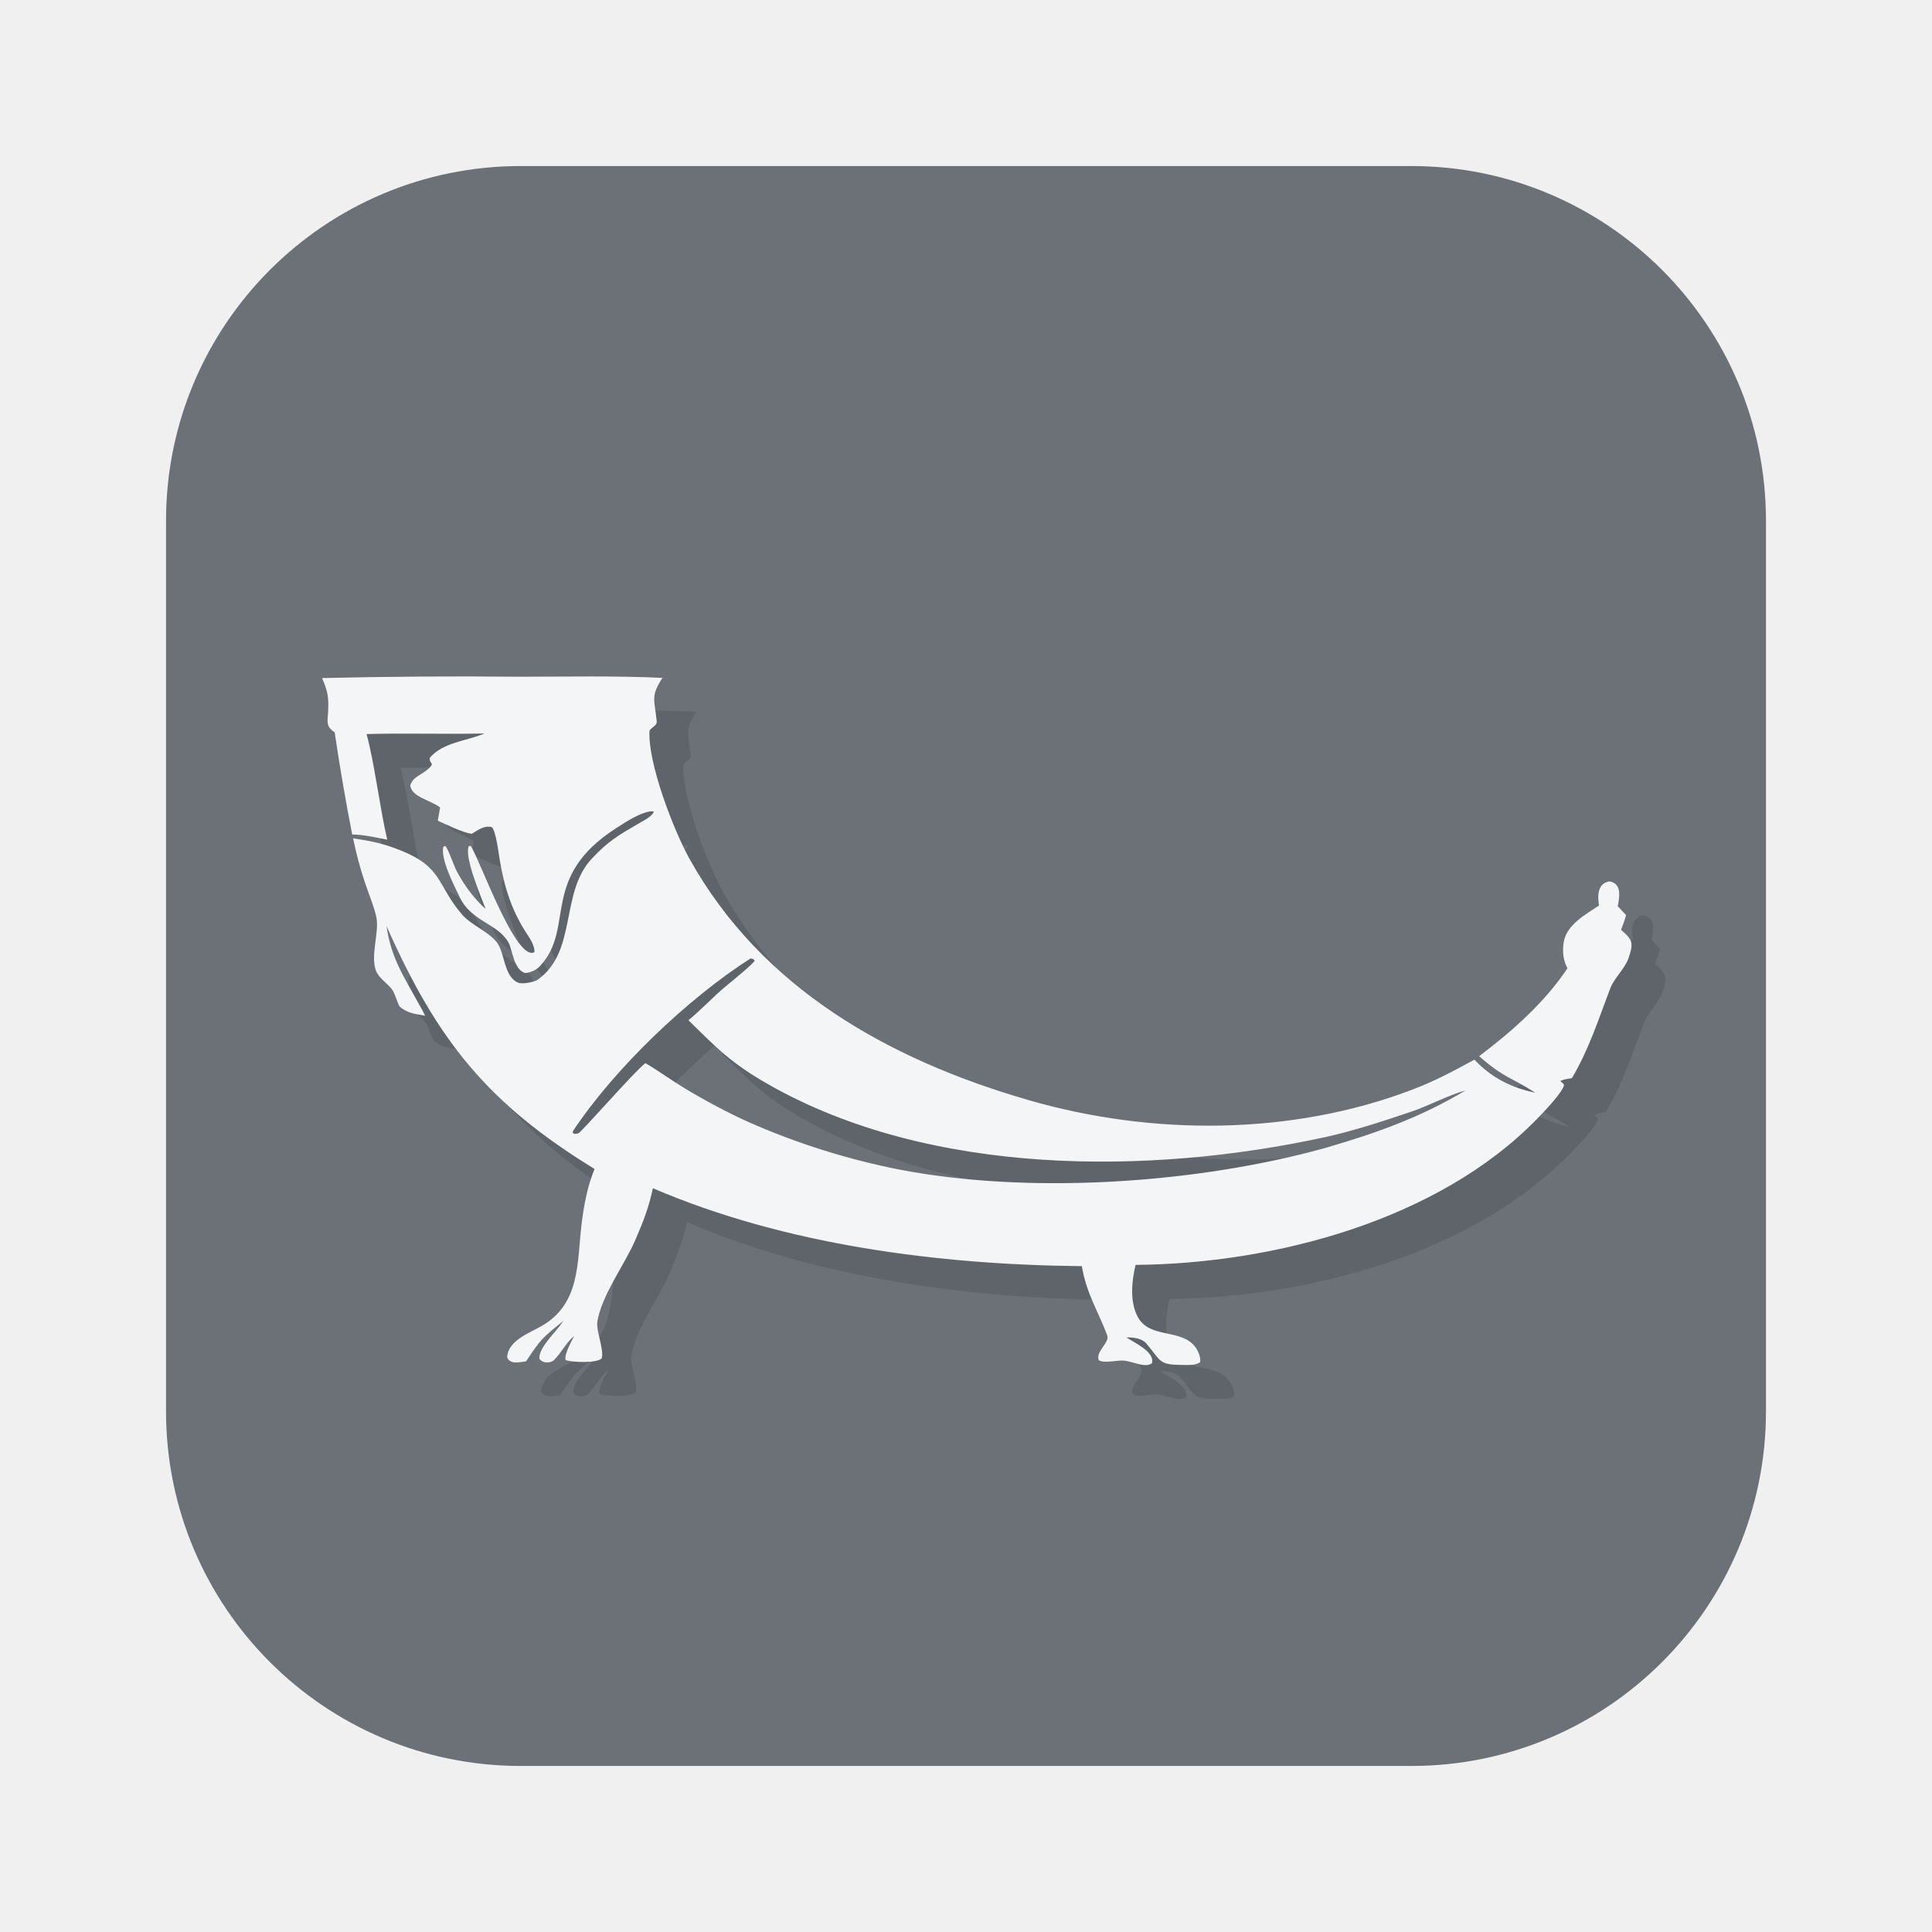
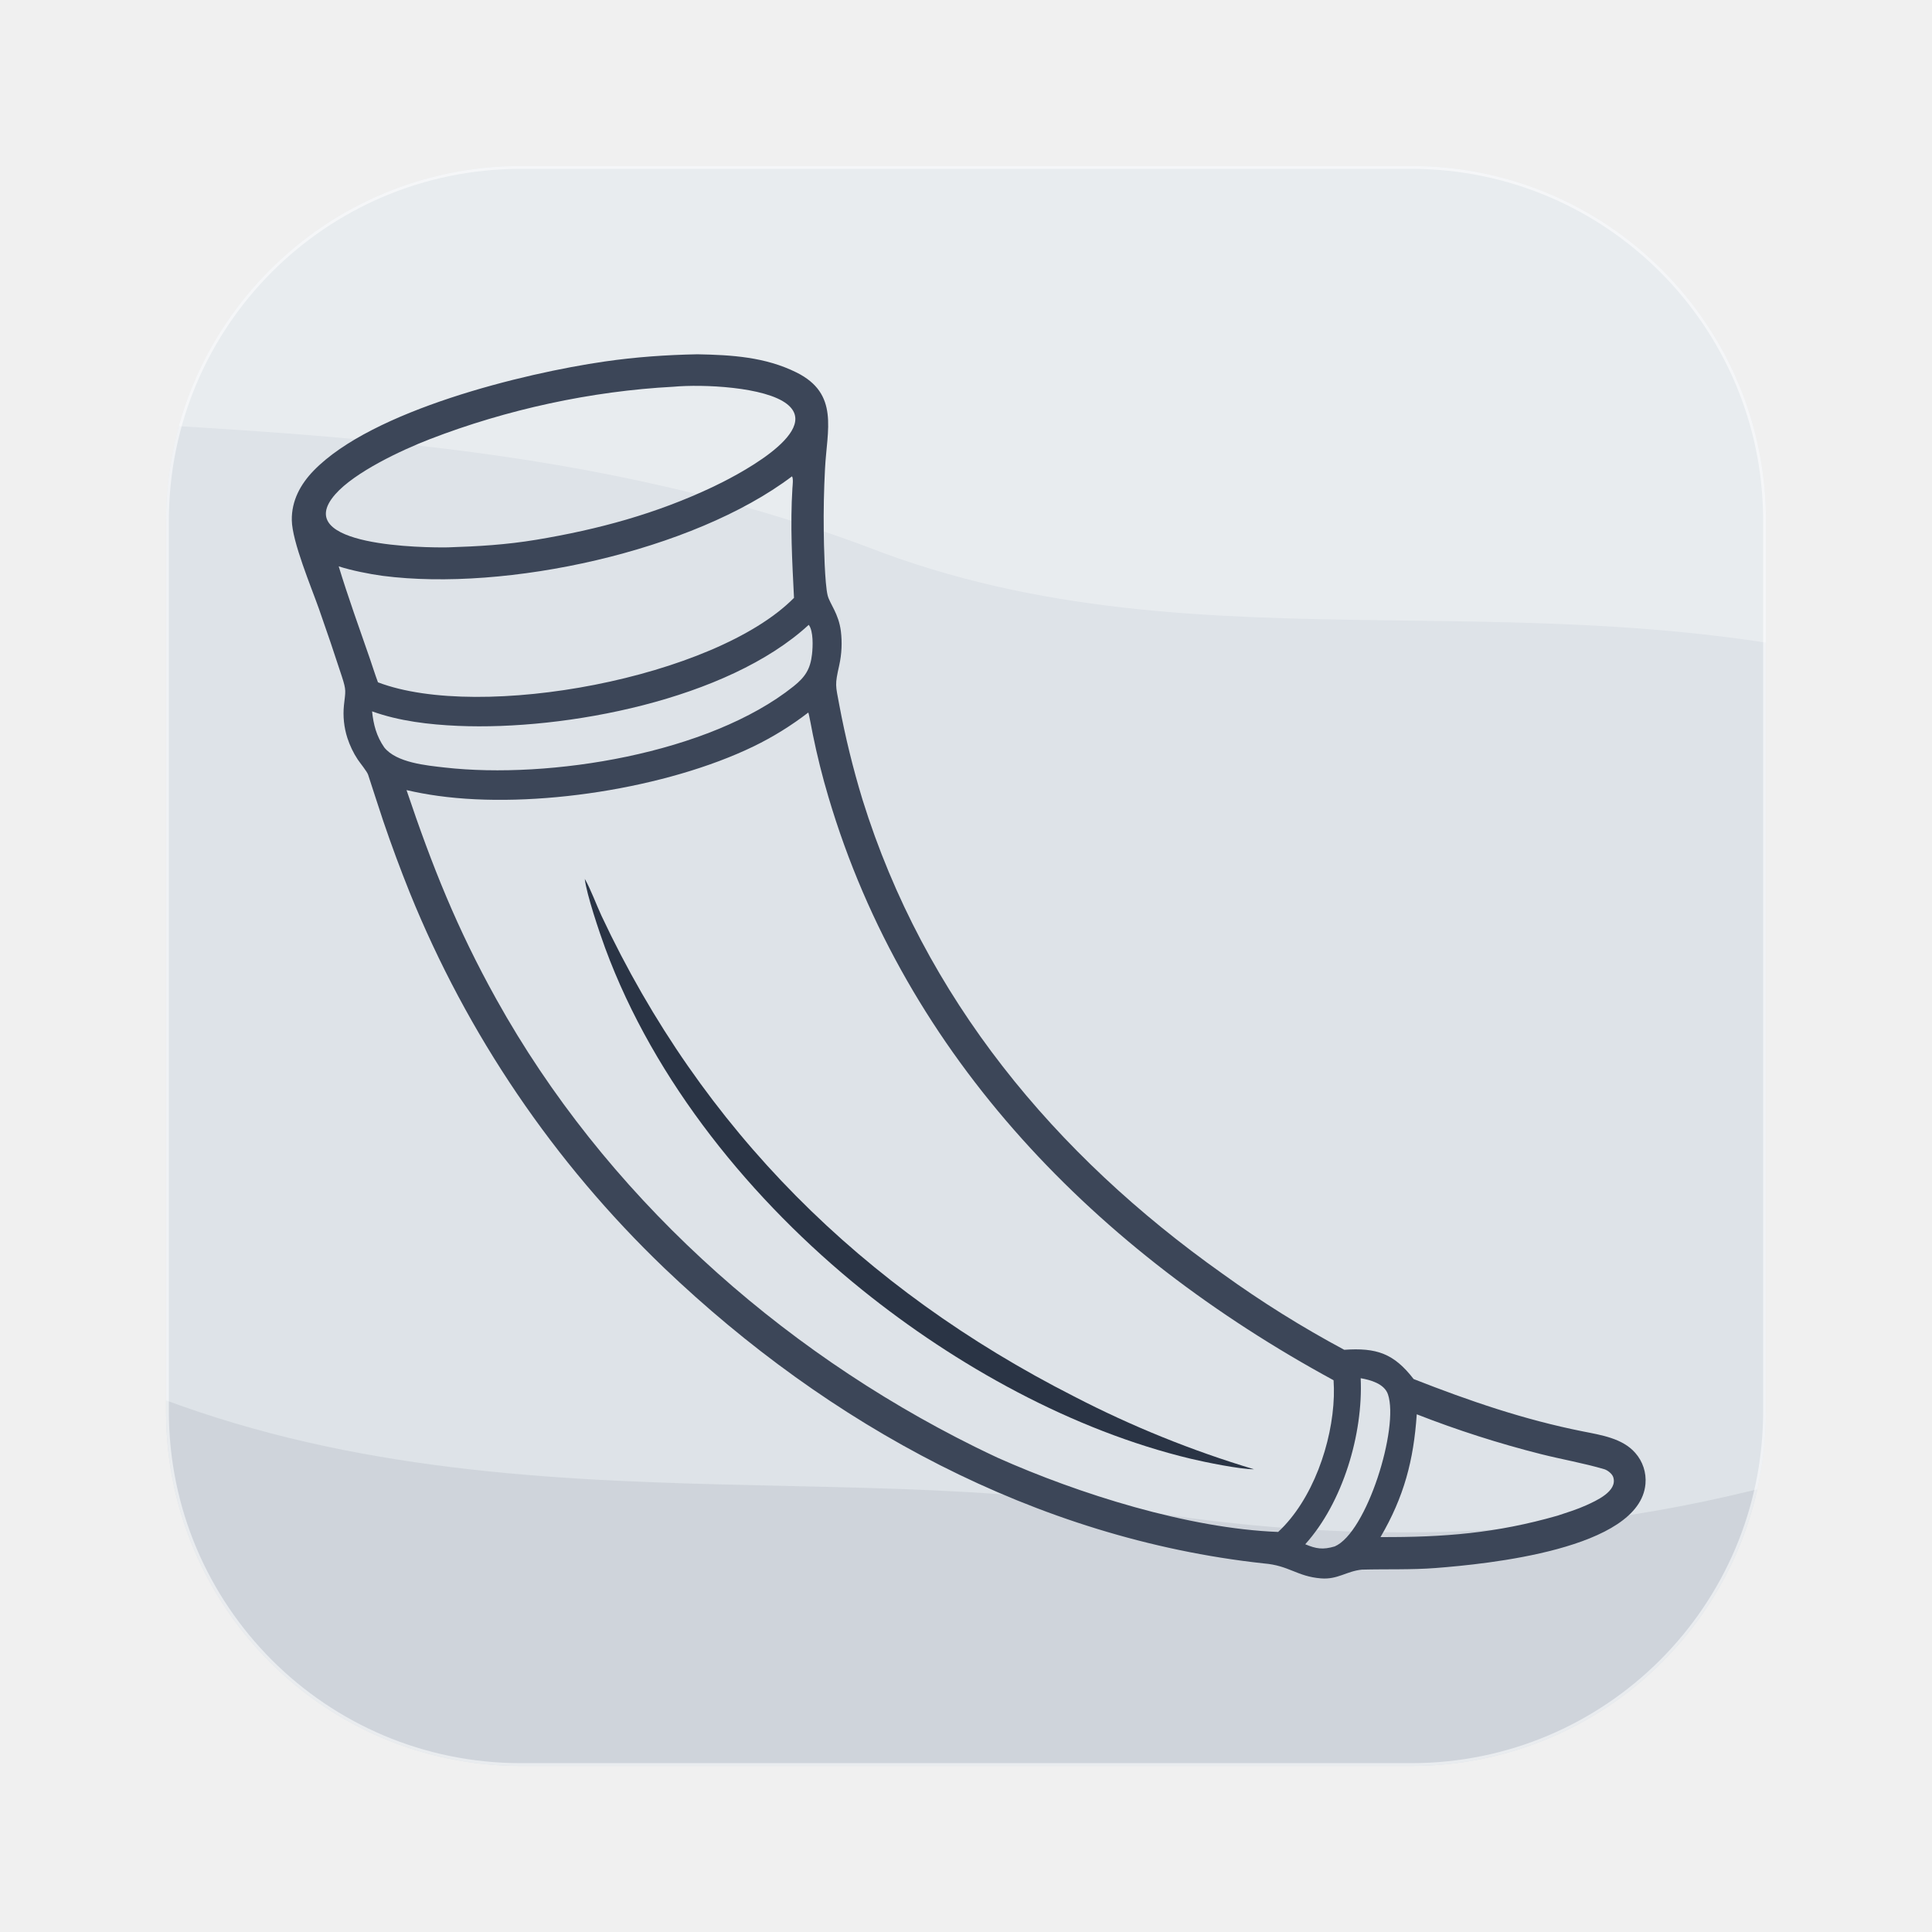
<svg xmlns="http://www.w3.org/2000/svg" viewBox="0 0 1024 1024">
  <defs>
    <clipPath id="mask">
      <rect x="88" y="88" width="848" height="848" rx="188" ry="188" />
    </clipPath>
  </defs>
  <g clip-path="url(#mask)">
-     <rect width="1024" height="1024" fill="#6C7178" />
-     <g fill="#000000" opacity="0.12" transform="translate(-102 138) scale(0.82)">
-       <path d="M354.485 291.938C396.711 290.942 438.95 290.654 481.186 291.073C510.871 291.078 545.221 290.384 574.523 291.812C566.652 303.822 569.462 306.03 570.826 319.852C571.087 322.498 568.434 323.1 566.182 325.768C564.776 346.314 581.742 390.293 591.884 408.539C638.742 492.834 721.393 538.753 811.207 564.743C890.82 587.781 980.887 587.754 1058.88 558.09C1073.8 552.412 1085.54 546.15 1099.33 538.572C1110.35 550.188 1123.11 556.748 1138.7 559.952C1122.7 549.684 1118.92 550.748 1102.39 536.352C1123.52 520.433 1144.76 501.706 1159.51 479.481L1159.23 478.966C1156.61 473.858 1156.19 468.348 1157.09 462.626C1158.84 451.457 1171.35 444.628 1179.91 438.955C1178.89 432.852 1178.74 424.712 1186.58 423.355C1195.02 424.762 1192.99 433.637 1192.01 439.442L1197.38 445.125C1196.55 448.423 1195.32 451.51 1194.14 454.696C1201.7 461.134 1202.28 463.151 1199.04 472.786C1196.74 479.647 1189.72 485.889 1187.32 492.128C1179.47 512.552 1173.59 531.578 1162.36 550.56C1159.48 551.011 1157.47 551.151 1154.81 552.405C1155.88 553.196 1156.37 553.747 1157.3 554.688C1157.03 559.191 1143.41 573.191 1139.84 576.856C1076.14 642.37 970.095 670.46 880.35 671.244C877.838 681.674 876.502 694.716 881.617 704.607C889.327 719.522 910.425 711.889 919.328 724.871C920.97 727.265 922.62 731.247 922.027 734.125C919.507 736.034 915.465 735.948 912.637 735.94C894.757 735.886 897.592 734.214 887.34 722.099C884.415 718.644 878.91 718.023 874.358 718.111C879.383 721.463 892.98 727.428 890.925 734.772C886.598 738.245 878.325 733.393 872.438 733.105C867.51 732.861 860.138 735.037 856.538 732.836C854.325 727.243 863.752 721.435 862.027 716.838C855.817 700.327 848.692 690.115 845.595 672.058C753.157 671.154 653.855 658.386 568.342 621.693C565.7 634.147 561.976 643.785 556.55 656.119C549.859 671.331 535.027 691.345 532.441 707.984C531.538 713.793 536.845 725.808 535.297 731.658C531.94 734.955 516.193 734.245 511.945 732.77C510.901 728.977 515.609 721.033 517.528 717.09C511.469 722.375 509.707 727.519 504.32 732.865C502.473 734.699 496.988 735.208 494.954 731.796C494.664 724.381 505.465 714.988 509.914 708.292L510.433 707.503C496.994 718.263 495.887 719.207 486.364 733.582C481.961 734.142 476.196 735.823 474.164 731.008C474.577 720.066 488.739 715.265 496.686 710.614C521.614 696.025 519.271 669.685 522.277 644.774C523.661 633.295 525.997 620.421 530.644 609.243C461.465 566.818 428.941 526.198 396.158 452.189C399.183 473.162 407.446 484.965 417.547 503.408C418.984 505.888 419.917 507.571 421.126 510.199C414.463 508.935 409.908 508.703 404.67 504.305C402.721 500.841 401.677 495.474 399.367 492.694C396.149 488.82 390.906 485.67 389.179 480.565C385.949 471.022 391.23 456.938 389.779 447.469C388.876 441.57 384.266 430.254 382.201 424.037C378.826 413.881 376.755 405.965 374.569 395.503C386.765 397.38 394.048 398.845 405.118 403.262C432.945 414.364 428.476 425.703 445.256 445.071C451.449 451.884 461.476 455.483 467.29 462.477C472.684 468.964 471.829 485.008 481.32 488.85C483.945 489.913 491.643 488.543 494.009 486.847C519.751 468.405 508.057 430.25 529.243 408.268C539.291 397.57 545.897 393.627 558.268 386.459C561.431 384.626 568.072 381.32 568.929 378.287C568.264 378.123 567.708 377.969 567.014 378.062C559.637 379.061 550.967 384.874 544.789 388.832C494.564 421.013 518.62 453.189 495.366 478.098C492.947 480.69 489.196 482.402 485.664 482.565C478.165 480.184 477.619 467.205 474.787 462.471C467.614 450.48 451.013 449.221 443.554 433.688C440.031 426.349 430.822 408.683 432.94 400.899L434.219 400.5C436.009 402.272 439.943 413.811 441.717 417.082C446.497 425.897 452.737 434.601 460.26 441.179C458.477 436.774 456.764 432.341 455.123 427.882C453 422.067 446.947 405.79 449.39 400.533L450.538 400.42C455.811 407.443 479.797 475.873 491.778 469.076C492.163 465.993 489.45 461.033 487.85 458.672C477.212 442.982 472.304 427.336 469.234 408.729C468.599 404.886 466.866 390.596 464.182 388.226C459.145 387.146 455.632 390.023 451.224 392.63C444.641 391.491 435.656 386.992 429.314 384.12L430.825 375.579C424.513 370.777 412.405 368.848 411.514 361.35C413.059 355.769 419.107 354.375 423.085 350.738C427.927 346.312 423.781 347.921 424.083 343.571C432.359 333.6 447.622 332.647 458.566 328.13L459.462 327.755C434.085 328.314 408.607 327.433 383.288 328.115C388.466 347.334 391.729 375.19 396.639 396.424C390.188 395.087 380.38 392.998 373.987 393.034C369.694 371.103 365.916 349.073 362.657 326.964C356.8 323.175 358.113 320.207 358.425 313.733C358.873 304.415 358.255 300.462 354.485 291.938ZM563.506 540.818C572.347 546.042 580.476 552.015 589.056 557.193C601.558 564.736 617.263 573.185 630.523 579.066C661.955 592.929 694.837 603.239 728.557 609.804C810.18 625.329 912.893 618.952 993.315 598.232C996.443 597.427 999.555 596.6 1002.67 595.754C1035.76 586.085 1063.79 576.276 1093.65 558.472C1083 561.31 1069.79 568.388 1058.91 572.078C1041.19 578.09 1021.22 584.662 1002.87 588.657C888.555 613.555 747.331 613.815 643.255 554.717C618.948 540.914 609.71 531.168 591.34 513.092C596.242 509.143 605.276 500.371 610.16 495.799C615.278 491.008 630.554 479.171 634.186 474.729C632.895 473.104 633.718 473.708 631.451 473.151C590.935 499.108 543.922 543.818 516.732 584.67C516.676 585.122 516.621 585.573 516.565 586.024C518.031 586.814 518.558 586.61 520.19 586.144C522.203 585.569 556.112 546.457 563.506 540.818Z" />
+     <rect width="1024" height="1024" fill="#DEE3E8" />
+     <path d="M 0 0 L 1024 0 L 1024 360 C 820 300 640 360 460 290 C 300 230 140 230 0 220 Z" fill="#FFFFFF" opacity="0.32" />
+     <path d="M 0 1024 L 0 700 C 200 820 420 770 600 800 C 780 830 920 800 1024 760 L 1024 1024 Z" fill="#7E8794" opacity="0.16" />
+     <g fill="#3C4658" transform="translate(12 18) scale(0.78)">
+       <path d="M458.542 217.663C481.755 218.11 504.603 219.462 525.839 230.012C555.014 244.507 546.545 268.947 545.216 295.536C544.465 309.75 544.183 323.985 544.371 338.218C544.444 346.823 545.046 373.75 547.024 381.559C548.457 387.218 554.491 393.806 556.003 405.846C556.94 413.543 556.567 421.343 554.901 428.916C551.828 442.692 552.347 442.07 554.946 456.07C559.006 477.715 564.254 499.118 570.665 520.186C612.641 655.086 701.279 761.609 815.394 842.482C841.766 861.525 869.381 878.774 898.055 894.13C919.933 892.618 931.732 896.53 945.196 914.006C983.27 928.934 1020.14 941.602 1060.32 949.605C1072.65 952.06 1087.12 954.277 1095.76 964.141C1100.9 969.921 1103.42 977.569 1102.73 985.272C1098.89 1029.77 994.23 1039.76 960.204 1042.41C943.751 1043.69 926.515 1043.06 910.026 1043.51C899.506 1044.57 893.61 1050.38 882.209 1049.46C865.878 1048.14 860.6 1040.67 843.291 1039.28C688.518 1022.43 547.572 945.129 436.035 838.619C361.007 766.746 302.054 679.793 263.059 583.493C256.617 567.452 250.612 551.238 245.051 534.871C241.549 524.403 238.206 513.864 234.76 503.383C234.017 501.123 229.325 495.462 227.704 493.026C224.672 488.468 222.351 483.534 220.643 478.324C218.363 471.183 217.574 463.65 218.325 456.191C219.4 446.355 220.061 446.295 216.897 436.544C211.928 421.256 206.769 406.03 201.423 390.87C196.103 375.765 183.122 345.011 182.9 330.378C182.7 317.206 188.74 306.018 197.746 296.733C237.59 255.661 340.255 230.566 395.439 222.58C416.52 219.53 437.249 218.073 458.542 217.663ZM260.851 513.801C278.345 565.668 295.06 607.698 321.95 656.029C395.08 787.479 512.731 893.457 646.961 959.996C652.08 962.518 657.223 964.986 662.385 967.411C717.542 992.032 792.163 1015.59 853.13 1017.9C876.588 996.146 889.985 957.32 890.983 925.799C891.093 922.137 891.032 918.469 890.793 914.814C730.847 827.916 600.052 695.878 547.525 518.401C543.374 504.429 539.841 490.28 536.937 475.996C536.495 473.882 534.28 461.678 533.859 461.097C522.339 469.978 509.944 477.66 496.864 484.024C437.925 512.603 347.063 526.753 282.192 517.728C275.022 516.743 267.901 515.433 260.851 513.801ZM214.76 361.749C220.948 382.076 229.037 404.593 236.053 424.791C237.782 429.859 239.59 435.6 241.449 440.564C311.242 467.187 470.489 437.516 524.152 383.184C522.9 358.261 521.513 333.524 523.077 308.603C523.198 306.656 523.807 302.121 522.794 300.603C455.424 351.55 328.425 379.088 244.64 368.215C236 367.094 222.78 364.425 214.76 361.749ZM909.217 913.442C910.956 951.252 897.112 997.897 871.548 1026.26C878.97 1029.39 883.482 1030.11 891.558 1027.75C913.332 1018.42 935.455 947.076 927.746 924.396C925.303 917.202 915.885 914.581 909.217 913.442ZM922.688 1021.39C965.819 1021.56 1001.21 1018.8 1043.03 1006.82C1049.32 1004.76 1056.55 1002.47 1062.33 999.845C1069.27 996.691 1083.86 990.28 1080.85 980.704C1080.13 978.426 1077.15 976.063 1074.9 975.316C1060.98 971.183 1045.87 968.586 1031.75 965.023C1003.07 957.779 974.863 948.742 947.315 937.959C945.227 969.205 938.639 994.107 922.688 1021.39ZM442.188 239.717C386.279 242.678 328.885 255.172 276.741 275.318C257.325 282.819 225.613 297.764 212.426 312.812C181.186 348.463 274.149 349.139 289.024 348.865C309.649 348.194 328.461 347.118 349.11 343.684C390.976 336.722 430.516 326.03 469.144 307.722C481.852 301.7 543.7 270.816 519.504 251.558C504.717 239.788 462.281 237.879 442.188 239.717ZM534.159 401.503C478.874 452.46 368.645 473.341 295.824 470.163C276.271 469.31 255.848 466.94 237.446 460.295C238.414 469.428 240.402 477.108 245.714 484.794C254 495.213 274.378 497.056 286.819 498.466C357.967 506.528 466.551 489.091 523.859 443.285C531.685 437.03 535.267 431.626 536.39 421.503C536.964 416.333 537.431 405.796 534.159 401.503Z" />
    </g>
-     <g fill="#F4F5F7" transform="translate(-120 120) scale(0.82)">
-       <path d="M354.485 291.938C396.711 290.942 438.95 290.654 481.186 291.073C510.871 291.078 545.221 290.384 574.523 291.812C566.652 303.822 569.462 306.03 570.826 319.852C571.087 322.498 568.434 323.1 566.182 325.768C564.776 346.314 581.742 390.293 591.884 408.539C638.742 492.834 721.393 538.753 811.207 564.743C890.82 587.781 980.887 587.754 1058.88 558.09C1073.8 552.412 1085.54 546.15 1099.33 538.572C1110.35 550.188 1123.11 556.748 1138.7 559.952C1122.7 549.684 1118.92 550.748 1102.39 536.352C1123.52 520.433 1144.76 501.706 1159.51 479.481L1159.23 478.966C1156.61 473.858 1156.19 468.348 1157.09 462.626C1158.84 451.457 1171.35 444.628 1179.91 438.955C1178.89 432.852 1178.74 424.712 1186.58 423.355C1195.02 424.762 1192.99 433.637 1192.01 439.442L1197.38 445.125C1196.55 448.423 1195.32 451.51 1194.14 454.696C1201.7 461.134 1202.28 463.151 1199.04 472.786C1196.74 479.647 1189.72 485.889 1187.32 492.128C1179.47 512.552 1173.59 531.578 1162.36 550.56C1159.48 551.011 1157.47 551.151 1154.81 552.405C1155.88 553.196 1156.37 553.747 1157.3 554.688C1157.03 559.191 1143.41 573.191 1139.84 576.856C1076.14 642.37 970.095 670.46 880.35 671.244C877.838 681.674 876.502 694.716 881.617 704.607C889.327 719.522 910.425 711.889 919.328 724.871C920.97 727.265 922.62 731.247 922.027 734.125C919.507 736.034 915.465 735.948 912.637 735.94C894.757 735.886 897.592 734.214 887.34 722.099C884.415 718.644 878.91 718.023 874.358 718.111C879.383 721.463 892.98 727.428 890.925 734.772C886.598 738.245 878.325 733.393 872.438 733.105C867.51 732.861 860.138 735.037 856.538 732.836C854.325 727.243 863.752 721.435 862.027 716.838C855.817 700.327 848.692 690.115 845.595 672.058C753.157 671.154 653.855 658.386 568.342 621.693C565.7 634.147 561.976 643.785 556.55 656.119C549.859 671.331 535.027 691.345 532.441 707.984C531.538 713.793 536.845 725.808 535.297 731.658C531.94 734.955 516.193 734.245 511.945 732.77C510.901 728.977 515.609 721.033 517.528 717.09C511.469 722.375 509.707 727.519 504.32 732.865C502.473 734.699 496.988 735.208 494.954 731.796C494.664 724.381 505.465 714.988 509.914 708.292L510.433 707.503C496.994 718.263 495.887 719.207 486.364 733.582C481.961 734.142 476.196 735.823 474.164 731.008C474.577 720.066 488.739 715.265 496.686 710.614C521.614 696.025 519.271 669.685 522.277 644.774C523.661 633.295 525.997 620.421 530.644 609.243C461.465 566.818 428.941 526.198 396.158 452.189C399.183 473.162 407.446 484.965 417.547 503.408C418.984 505.888 419.917 507.571 421.126 510.199C414.463 508.935 409.908 508.703 404.67 504.305C402.721 500.841 401.677 495.474 399.367 492.694C396.149 488.82 390.906 485.67 389.179 480.565C385.949 471.022 391.23 456.938 389.779 447.469C388.876 441.57 384.266 430.254 382.201 424.037C378.826 413.881 376.755 405.965 374.569 395.503C386.765 397.38 394.048 398.845 405.118 403.262C432.945 414.364 428.476 425.703 445.256 445.071C451.449 451.884 461.476 455.483 467.29 462.477C472.684 468.964 471.829 485.008 481.32 488.85C483.945 489.913 491.643 488.543 494.009 486.847C519.751 468.405 508.057 430.25 529.243 408.268C539.291 397.57 545.897 393.627 558.268 386.459C561.431 384.626 568.072 381.32 568.929 378.287C568.264 378.123 567.708 377.969 567.014 378.062C559.637 379.061 550.967 384.874 544.789 388.832C494.564 421.013 518.62 453.189 495.366 478.098C492.947 480.69 489.196 482.402 485.664 482.565C478.165 480.184 477.619 467.205 474.787 462.471C467.614 450.48 451.013 449.221 443.554 433.688C440.031 426.349 430.822 408.683 432.94 400.899L434.219 400.5C436.009 402.272 439.943 413.811 441.717 417.082C446.497 425.897 452.737 434.601 460.26 441.179C458.477 436.774 456.764 432.341 455.123 427.882C453 422.067 446.947 405.79 449.39 400.533L450.538 400.42C455.811 407.443 479.797 475.873 491.778 469.076C492.163 465.993 489.45 461.033 487.85 458.672C477.212 442.982 472.304 427.336 469.234 408.729C468.599 404.886 466.866 390.596 464.182 388.226C459.145 387.146 455.632 390.023 451.224 392.63C444.641 391.491 435.656 386.992 429.314 384.12L430.825 375.579C424.513 370.777 412.405 368.848 411.514 361.35C413.059 355.769 419.107 354.375 423.085 350.738C427.927 346.312 423.781 347.921 424.083 343.571C432.359 333.6 447.622 332.647 458.566 328.13L459.462 327.755C434.085 328.314 408.607 327.433 383.288 328.115C388.466 347.334 391.729 375.19 396.639 396.424C390.188 395.087 380.38 392.998 373.987 393.034C369.694 371.103 365.916 349.073 362.657 326.964C356.8 323.175 358.113 320.207 358.425 313.733C358.873 304.415 358.255 300.462 354.485 291.938ZM563.506 540.818C572.347 546.042 580.476 552.015 589.056 557.193C601.558 564.736 617.263 573.185 630.523 579.066C661.955 592.929 694.837 603.239 728.557 609.804C810.18 625.329 912.893 618.952 993.315 598.232C996.443 597.427 999.555 596.6 1002.67 595.754C1035.76 586.085 1063.79 576.276 1093.65 558.472C1083 561.31 1069.79 568.388 1058.91 572.078C1041.19 578.09 1021.22 584.662 1002.87 588.657C888.555 613.555 747.331 613.815 643.255 554.717C618.948 540.914 609.71 531.168 591.34 513.092C596.242 509.143 605.276 500.371 610.16 495.799C615.278 491.008 630.554 479.171 634.186 474.729C632.895 473.104 633.718 473.708 631.451 473.151C590.935 499.108 543.922 543.818 516.732 584.67C516.676 585.122 516.621 585.573 516.565 586.024C518.031 586.814 518.558 586.61 520.19 586.144C522.203 585.569 556.112 546.457 563.506 540.818Z" />
+     <g fill="#2A3445" transform="translate(12 18) scale(0.78)">
+       <path d="M381.987 574.16C385.605 580.179 390.107 592.331 393.351 599.245C461.606 744.734 570.726 852.689 714.425 925.805C753.563 946.09 794.521 962.665 836.751 975.316C827.126 975.334 803.295 970.448 793.835 968.182C713.464 948.931 634.421 904.968 570.404 853.351C495.57 793.008 429.323 712.012 395.807 621.067C392.093 610.987 383.125 584.54 381.987 574.16Z" />
    </g>
+     <rect x="88" y="88" width="848" height="848" rx="188" ry="188" fill="none" stroke="#FFFFFF" stroke-width="3" opacity="0.55" />
  </g>
</svg>
